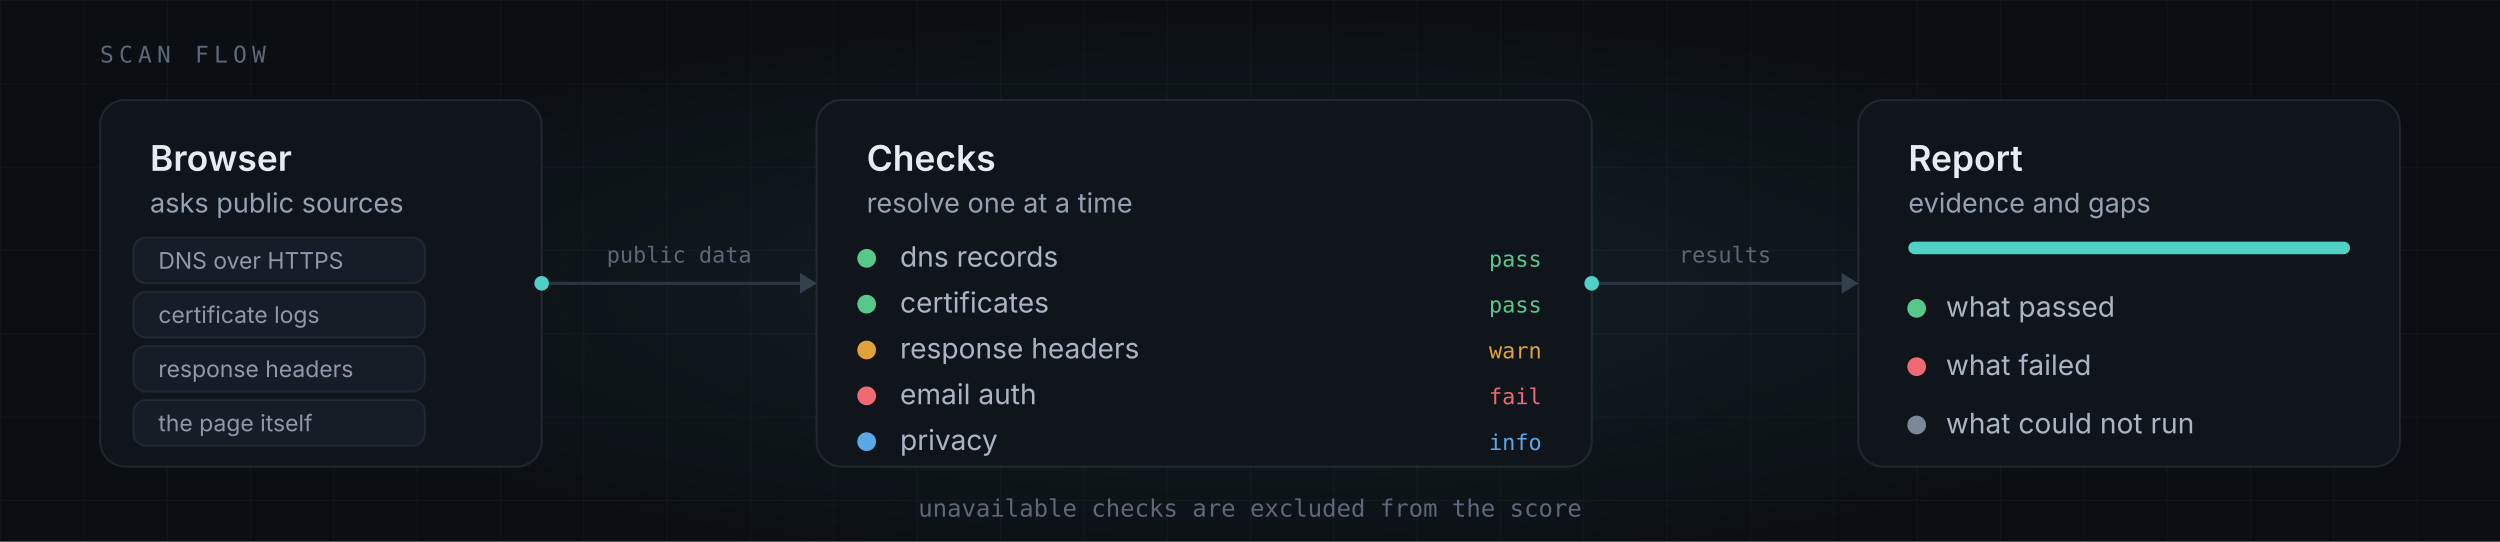
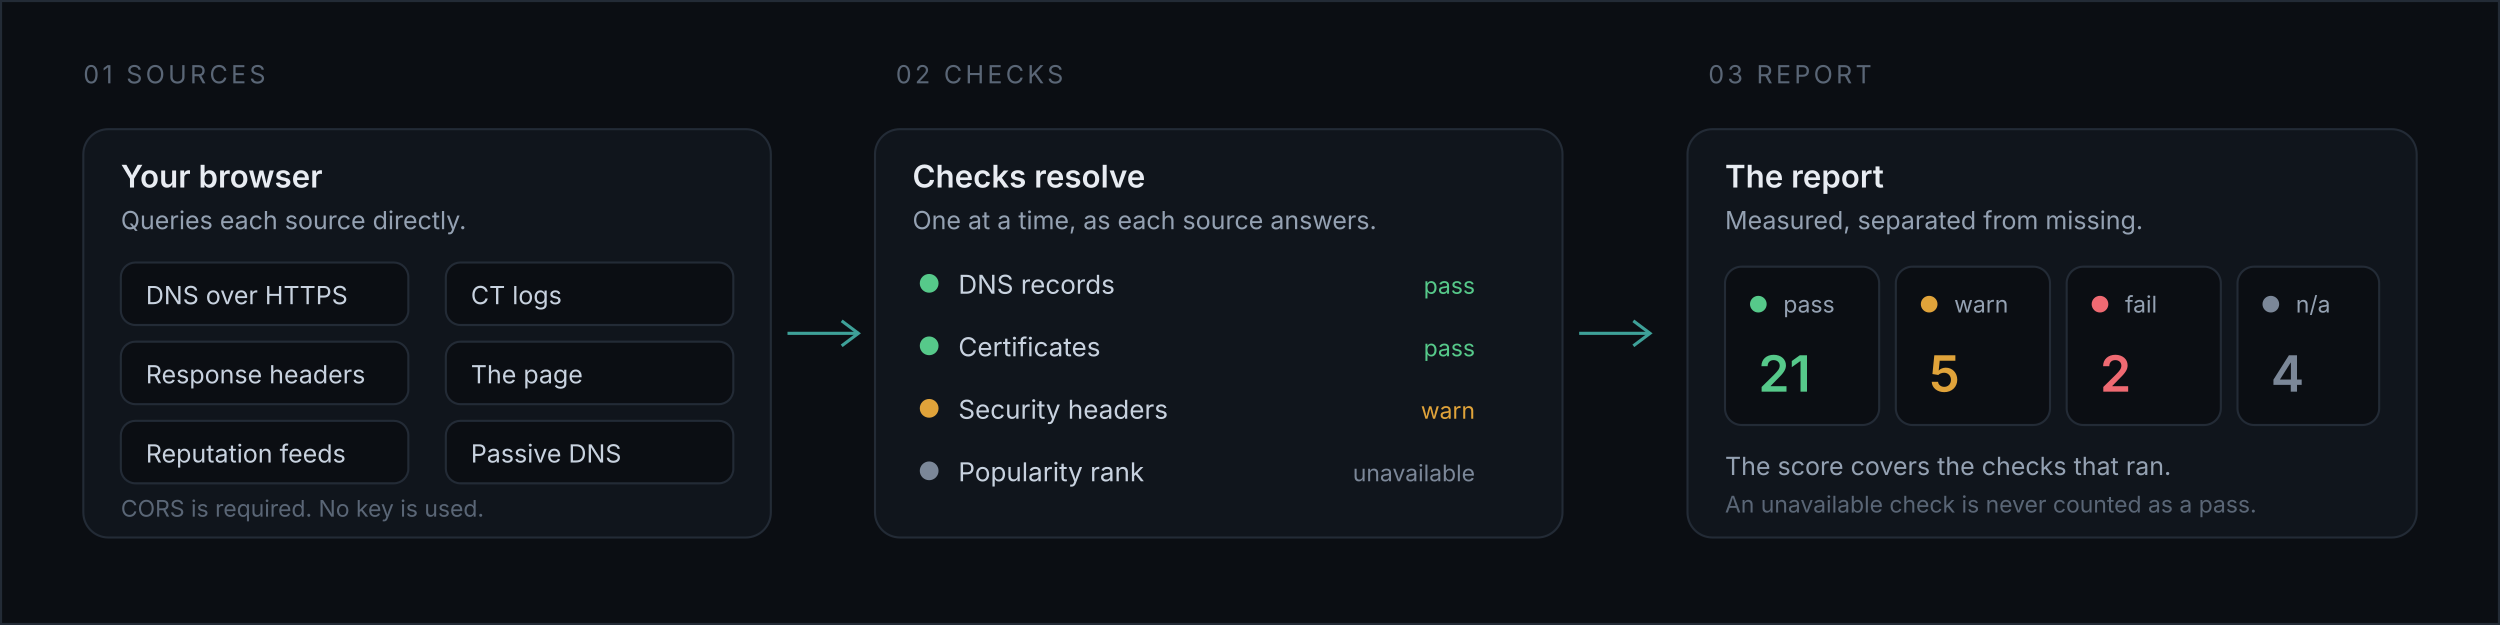
- <svg xmlns="http://www.w3.org/2000/svg" viewBox="0 0 1200 260" width="1200" height="260" role="img" aria-label="A scan runs in three steps: the browser asks public sources, checks resolve one at a time, and a report is produced">
-   <defs>
-     <radialGradient id="glow" cx="50%" cy="50%" r="50%">
-       <stop offset="0" stop-color="#4fd1c5" stop-opacity="0.10" />
-       <stop offset="1" stop-color="#4fd1c5" stop-opacity="0" />
-     </radialGradient>
-     <pattern id="grid" width="40" height="40" patternUnits="userSpaceOnUse">
-       <path d="M40 0H0V40" fill="none" stroke="#ffffff" stroke-opacity="0.03" stroke-width="1" />
-     </pattern>
-     <style>
-       text {
-         font-family: Inter, "Segoe UI", Helvetica, Arial, sans-serif;
-       }
-       .mono {
-         font-family: "JetBrains Mono", SFMono-Regular, Menlo, monospace;
-       }
-       .panel {
-         fill: #10151c;
-         stroke: #ffffff;
-         stroke-opacity: 0.08;
-       }
-       .title {
-         fill: #e8ecf2;
-         font-size: 17px;
-         font-weight: 600;
-       }
-       .sub {
-         fill: #94a1b2;
-         font-size: 13px;
-       }
-       .row {
-         fill: #aab5c3;
-         font-size: 13.5px;
-       }
-       .chip {
-         fill: #161d26;
-         stroke: #ffffff;
-         stroke-opacity: 0.06;
-       }
-       .chip-text {
-         fill: #8d99a9;
-         font-size: 11px;
-       }
-       .wire {
-         stroke: #2b3543;
-         stroke-width: 1.5;
-       }
-       .fade {
-         animation: fade 0.55s ease-out both;
-       }
-       .resolve {
-         animation: resolve 0.45s ease-out both;
-       }
-       .rail-fill {
-         transform-box: fill-box;
-         transform-origin: 0 50%;
-         animation: rail 5.6s ease-in-out infinite;
-       }
-       @keyframes fade {
-         from { opacity: 0; }
-         to { opacity: 1; }
-       }
-       @keyframes resolve {
-         from { opacity: 0; transform: translateX(-8px); }
-         to { opacity: 1; transform: translateX(0); }
-       }
-       @keyframes rail {
-         0% { transform: scaleX(0); }
-         55% { transform: scaleX(1); }
-         85% { transform: scaleX(1); }
-         86% { transform: scaleX(0); }
-         100% { transform: scaleX(0); }
-       }
-       @media (prefers-reduced-motion: reduce) {
-         .motion { display: none; }
-         .fade, .resolve { animation: none; }
-         .rail-fill { animation: none; transform: scaleX(1); }
-       }
-     </style>
-   </defs>
-   <rect width="1200" height="260" fill="#0b0e13" />
-   <rect width="1200" height="260" fill="url(#grid)" />
-   <ellipse cx="600" cy="140" rx="520" ry="140" fill="url(#glow)" />
-   <text x="48" y="30" class="mono" font-size="11" letter-spacing="2.5" fill="#5c6878">SCAN FLOW</text>
-   <g class="fade" style="animation-delay:.05s">
-     <rect x="48" y="48" width="212" height="176" rx="12" class="panel" />
-     <text x="72" y="82" class="title">Browser</text>
-     <text x="72" y="102" class="sub">asks public sources</text>
-     <g class="mono">
-       <rect x="64" y="114" width="140" height="22" rx="6" class="chip" />
-       <text x="76" y="129" class="chip-text">DNS over HTTPS</text>
-       <rect x="64" y="140" width="140" height="22" rx="6" class="chip" />
-       <text x="76" y="155" class="chip-text">certificate logs</text>
-       <rect x="64" y="166" width="140" height="22" rx="6" class="chip" />
-       <text x="76" y="181" class="chip-text">response headers</text>
-       <rect x="64" y="192" width="140" height="22" rx="6" class="chip" />
-       <text x="76" y="207" class="chip-text">the page itself</text>
+ <svg xmlns="http://www.w3.org/2000/svg" viewBox="0 0 1200 300" width="1200" height="300" role="img" preserveAspectRatio="xMidYMid meet" aria-label="A scan runs in three stages. Your browser asks public sources. The checks resolve one at a time, each landing as its source answers. The report shows what passed, what warned, what failed and what could not run, and nothing that could not run is counted as a pass.">
+   <rect width="1200" height="300" fill="#0b0e13" />
+   <rect x="0.5" y="0.5" width="1199" height="299" fill="none" stroke="#232b36" />
+   <g font-family="Inter, ui-sans-serif, system-ui, sans-serif">
+     <text x="40" y="40" fill="#5a6676" font-size="12" letter-spacing="1.6">01  SOURCES</text>
+     <text x="430" y="40" fill="#5a6676" font-size="12" letter-spacing="1.6">02  CHECKS</text>
+     <text x="820" y="40" fill="#5a6676" font-size="12" letter-spacing="1.6">03  REPORT</text>
+   </g>
+   <g transform="translate(40 62)" font-family="Inter, ui-sans-serif, system-ui, sans-serif">
+     <rect x="0" y="0" width="330" height="196" rx="12" fill="#10151c" stroke="#232b36" />
+     <text x="18" y="28" fill="#e8ecf2" font-size="15" font-weight="600">Your browser</text>
+     <text x="18" y="48" fill="#94a1b2" font-size="12">Queries each source directly.</text>
+     <g font-size="12">
+       <rect x="18" y="64" width="138" height="30" rx="7" fill="#0b0e13" stroke="#232b36" />
+       <text x="30" y="84" fill="#c8d2df">DNS over HTTPS</text>
+       <rect x="174" y="64" width="138" height="30" rx="7" fill="#0b0e13" stroke="#232b36" />
+       <text x="186" y="84" fill="#c8d2df">CT logs</text>
+       <rect x="18" y="102" width="138" height="30" rx="7" fill="#0b0e13" stroke="#232b36" />
+       <text x="30" y="122" fill="#c8d2df">Response headers</text>
+       <rect x="174" y="102" width="138" height="30" rx="7" fill="#0b0e13" stroke="#232b36" />
+       <text x="186" y="122" fill="#c8d2df">The page</text>
+       <rect x="18" y="140" width="138" height="30" rx="7" fill="#0b0e13" stroke="#232b36" />
+       <text x="30" y="160" fill="#c8d2df">Reputation feeds</text>
+       <rect x="174" y="140" width="138" height="30" rx="7" fill="#0b0e13" stroke="#232b36" />
+       <text x="186" y="160" fill="#c8d2df">Passive DNS</text>
+     </g>
+     <text x="18" y="186" fill="#5a6676" font-size="11">CORS is required. No key is used.</text>
+   </g>
+   <g stroke="#4fd1c5" stroke-width="1.5" fill="none" opacity="0.75">
+     <path d="M378 160 H412" />
+     <path d="M404 154 L412 160 L404 166" />
+   </g>
+   <g transform="translate(420 62)" font-family="Inter, ui-sans-serif, system-ui, sans-serif">
+     <rect x="0" y="0" width="330" height="196" rx="12" fill="#10151c" stroke="#232b36" />
+     <text x="18" y="28" fill="#e8ecf2" font-size="15" font-weight="600">Checks resolve</text>
+     <text x="18" y="48" fill="#94a1b2" font-size="12">One at a time, as each source answers.</text>
+     <g font-size="12.5">
+       <circle cx="26" cy="74" r="4.5" fill="#56c98a" />
+       <text x="40" y="79" fill="#c8d2df">DNS records</text>
+       <text x="288" y="79" fill="#56c98a" text-anchor="end" font-size="11">pass</text>
+       <circle cx="26" cy="104" r="4.5" fill="#56c98a" />
+       <text x="40" y="109" fill="#c8d2df">Certificates</text>
+       <text x="288" y="109" fill="#56c98a" text-anchor="end" font-size="11">pass</text>
+       <circle cx="26" cy="134" r="4.5" fill="#e0a33a" />
+       <text x="40" y="139" fill="#c8d2df">Security headers</text>
+       <text x="288" y="139" fill="#e0a33a" text-anchor="end" font-size="11">warn</text>
+       <circle cx="26" cy="164" r="4.5" fill="#7b8798" />
+       <text x="40" y="169" fill="#c8d2df">Popularity rank</text>
+       <text x="288" y="169" fill="#7b8798" text-anchor="end" font-size="11">unavailable</text>
    </g>
  </g>
-   <g class="fade" style="animation-delay:.25s">
-     <line x1="260" y1="136" x2="384" y2="136" class="wire" />
-     <polygon points="384,131 392,136 384,141" fill="#33404f" />
-     <text x="326" y="126" class="mono" font-size="10.5" fill="#5c6878" text-anchor="middle">public data</text>
+   <g stroke="#4fd1c5" stroke-width="1.5" fill="none" opacity="0.75">
+     <path d="M758 160 H792" />
+     <path d="M784 154 L792 160 L784 166" />
  </g>
-   <g class="motion">
-     <g transform="translate(260,136)">
-       <circle r="3.5" fill="#4fd1c5">
-         <animateMotion dur="2.6s" repeatCount="indefinite" path="M0,0 L124,0" />
-       </circle>
-       <circle r="2.2" fill="#4fd1c5" fill-opacity="0.45">
-         <animateMotion dur="2.6s" begin="1.3s" repeatCount="indefinite" path="M0,0 L124,0" />
-       </circle>
+   <g transform="translate(810 62)" font-family="Inter, ui-sans-serif, system-ui, sans-serif">
+     <rect x="0" y="0" width="350" height="196" rx="12" fill="#10151c" stroke="#232b36" />
+     <text x="18" y="28" fill="#e8ecf2" font-size="15" font-weight="600">The report</text>
+     <text x="18" y="48" fill="#94a1b2" font-size="12">Measured, separated from missing.</text>
+     <g font-size="11">
+       <rect x="18" y="66" width="74" height="76" rx="8" fill="#0b0e13" stroke="#232b36" />
+       <circle cx="34" cy="84" r="4" fill="#56c98a" />
+       <text x="46" y="88" fill="#94a1b2">pass</text>
+       <text x="34" y="126" fill="#56c98a" font-size="24" font-weight="600">21</text>
+       <rect x="100" y="66" width="74" height="76" rx="8" fill="#0b0e13" stroke="#232b36" />
+       <circle cx="116" cy="84" r="4" fill="#e0a33a" />
+       <text x="128" y="88" fill="#94a1b2">warn</text>
+       <text x="116" y="126" fill="#e0a33a" font-size="24" font-weight="600">5</text>
+       <rect x="182" y="66" width="74" height="76" rx="8" fill="#0b0e13" stroke="#232b36" />
+       <circle cx="198" cy="84" r="4" fill="#ef6a72" />
+       <text x="210" y="88" fill="#94a1b2">fail</text>
+       <text x="198" y="126" fill="#ef6a72" font-size="24" font-weight="600">2</text>
+       <rect x="264" y="66" width="68" height="76" rx="8" fill="#0b0e13" stroke="#232b36" />
+       <circle cx="280" cy="84" r="4" fill="#7b8798" />
+       <text x="292" y="88" fill="#94a1b2">n/a</text>
+       <text x="280" y="126" fill="#7b8798" font-size="24" font-weight="600">4</text>
    </g>
+     <text x="18" y="166" fill="#94a1b2" font-size="12">The score covers the checks that ran.</text>
+     <text x="18" y="184" fill="#5a6676" font-size="11">An unavailable check is never counted as a pass.</text>
  </g>
-   <g class="fade" style="animation-delay:.35s">
-     <rect x="392" y="48" width="372" height="176" rx="12" class="panel" />
-     <text x="416" y="82" class="title">Checks</text>
-     <text x="416" y="102" class="sub">resolve one at a time</text>
-     <g class="resolve" style="animation-delay:.55s">
-       <circle cx="416" cy="124" r="4.5" fill="#56c98a" />
-       <text x="432" y="128" class="row">dns records</text>
-       <text x="740" y="128" class="mono" font-size="10.5" fill="#56c98a" text-anchor="end">pass</text>
-     </g>
-     <g class="resolve" style="animation-delay:.70s">
-       <circle cx="416" cy="146" r="4.5" fill="#56c98a" />
-       <text x="432" y="150" class="row">certificates</text>
-       <text x="740" y="150" class="mono" font-size="10.5" fill="#56c98a" text-anchor="end">pass</text>
-     </g>
-     <g class="resolve" style="animation-delay:.85s">
-       <circle cx="416" cy="168" r="4.5" fill="#e0a33a" />
-       <text x="432" y="172" class="row">response headers</text>
-       <text x="740" y="172" class="mono" font-size="10.5" fill="#e0a33a" text-anchor="end">warn</text>
-     </g>
-     <g class="resolve" style="animation-delay:1.00s">
-       <circle cx="416" cy="190" r="4.5" fill="#ef6a72" />
-       <text x="432" y="194" class="row">email auth</text>
-       <text x="740" y="194" class="mono" font-size="10.5" fill="#ef6a72" text-anchor="end">fail</text>
-     </g>
-     <g class="resolve" style="animation-delay:1.15s">
-       <circle cx="416" cy="212" r="4.5" fill="#5aa9e6" />
-       <text x="432" y="216" class="row">privacy</text>
-       <text x="740" y="216" class="mono" font-size="10.5" fill="#5aa9e6" text-anchor="end">info</text>
-     </g>
-   </g>
-   <g class="fade" style="animation-delay:1.30s">
-     <line x1="764" y1="136" x2="884" y2="136" class="wire" />
-     <polygon points="884,131 892,136 884,141" fill="#33404f" />
-     <text x="828" y="126" class="mono" font-size="10.5" fill="#5c6878" text-anchor="middle">results</text>
-   </g>
-   <g class="motion">
-     <g transform="translate(764,136)">
-       <circle r="3.5" fill="#4fd1c5">
-         <animateMotion dur="2.6s" begin="0.8s" repeatCount="indefinite" path="M0,0 L120,0" />
-       </circle>
-     </g>
-   </g>
-   <g class="fade" style="animation-delay:1.45s">
-     <rect x="892" y="48" width="260" height="176" rx="12" class="panel" />
-     <text x="916" y="82" class="title">Report</text>
-     <text x="916" y="102" class="sub">evidence and gaps</text>
-     <rect x="916" y="116" width="212" height="6" rx="3" fill="#1b232e" />
-     <rect x="916" y="116" width="212" height="6" rx="3" fill="#4fd1c5" class="rail-fill" />
-     <g>
-       <circle cx="920" cy="148" r="4.5" fill="#56c98a" />
-       <text x="934" y="152" class="row">what passed</text>
-     </g>
-     <g>
-       <circle cx="920" cy="176" r="4.5" fill="#ef6a72" />
-       <text x="934" y="180" class="row">what failed</text>
-     </g>
-     <g>
-       <circle cx="920" cy="204" r="4.5" fill="#7b8798" />
-       <text x="934" y="208" class="row">what could not run</text>
-     </g>
-   </g>
-   <text x="600" y="248" class="mono" font-size="11.5" fill="#5c6878" text-anchor="middle">unavailable checks are excluded from the score</text>
</svg>
